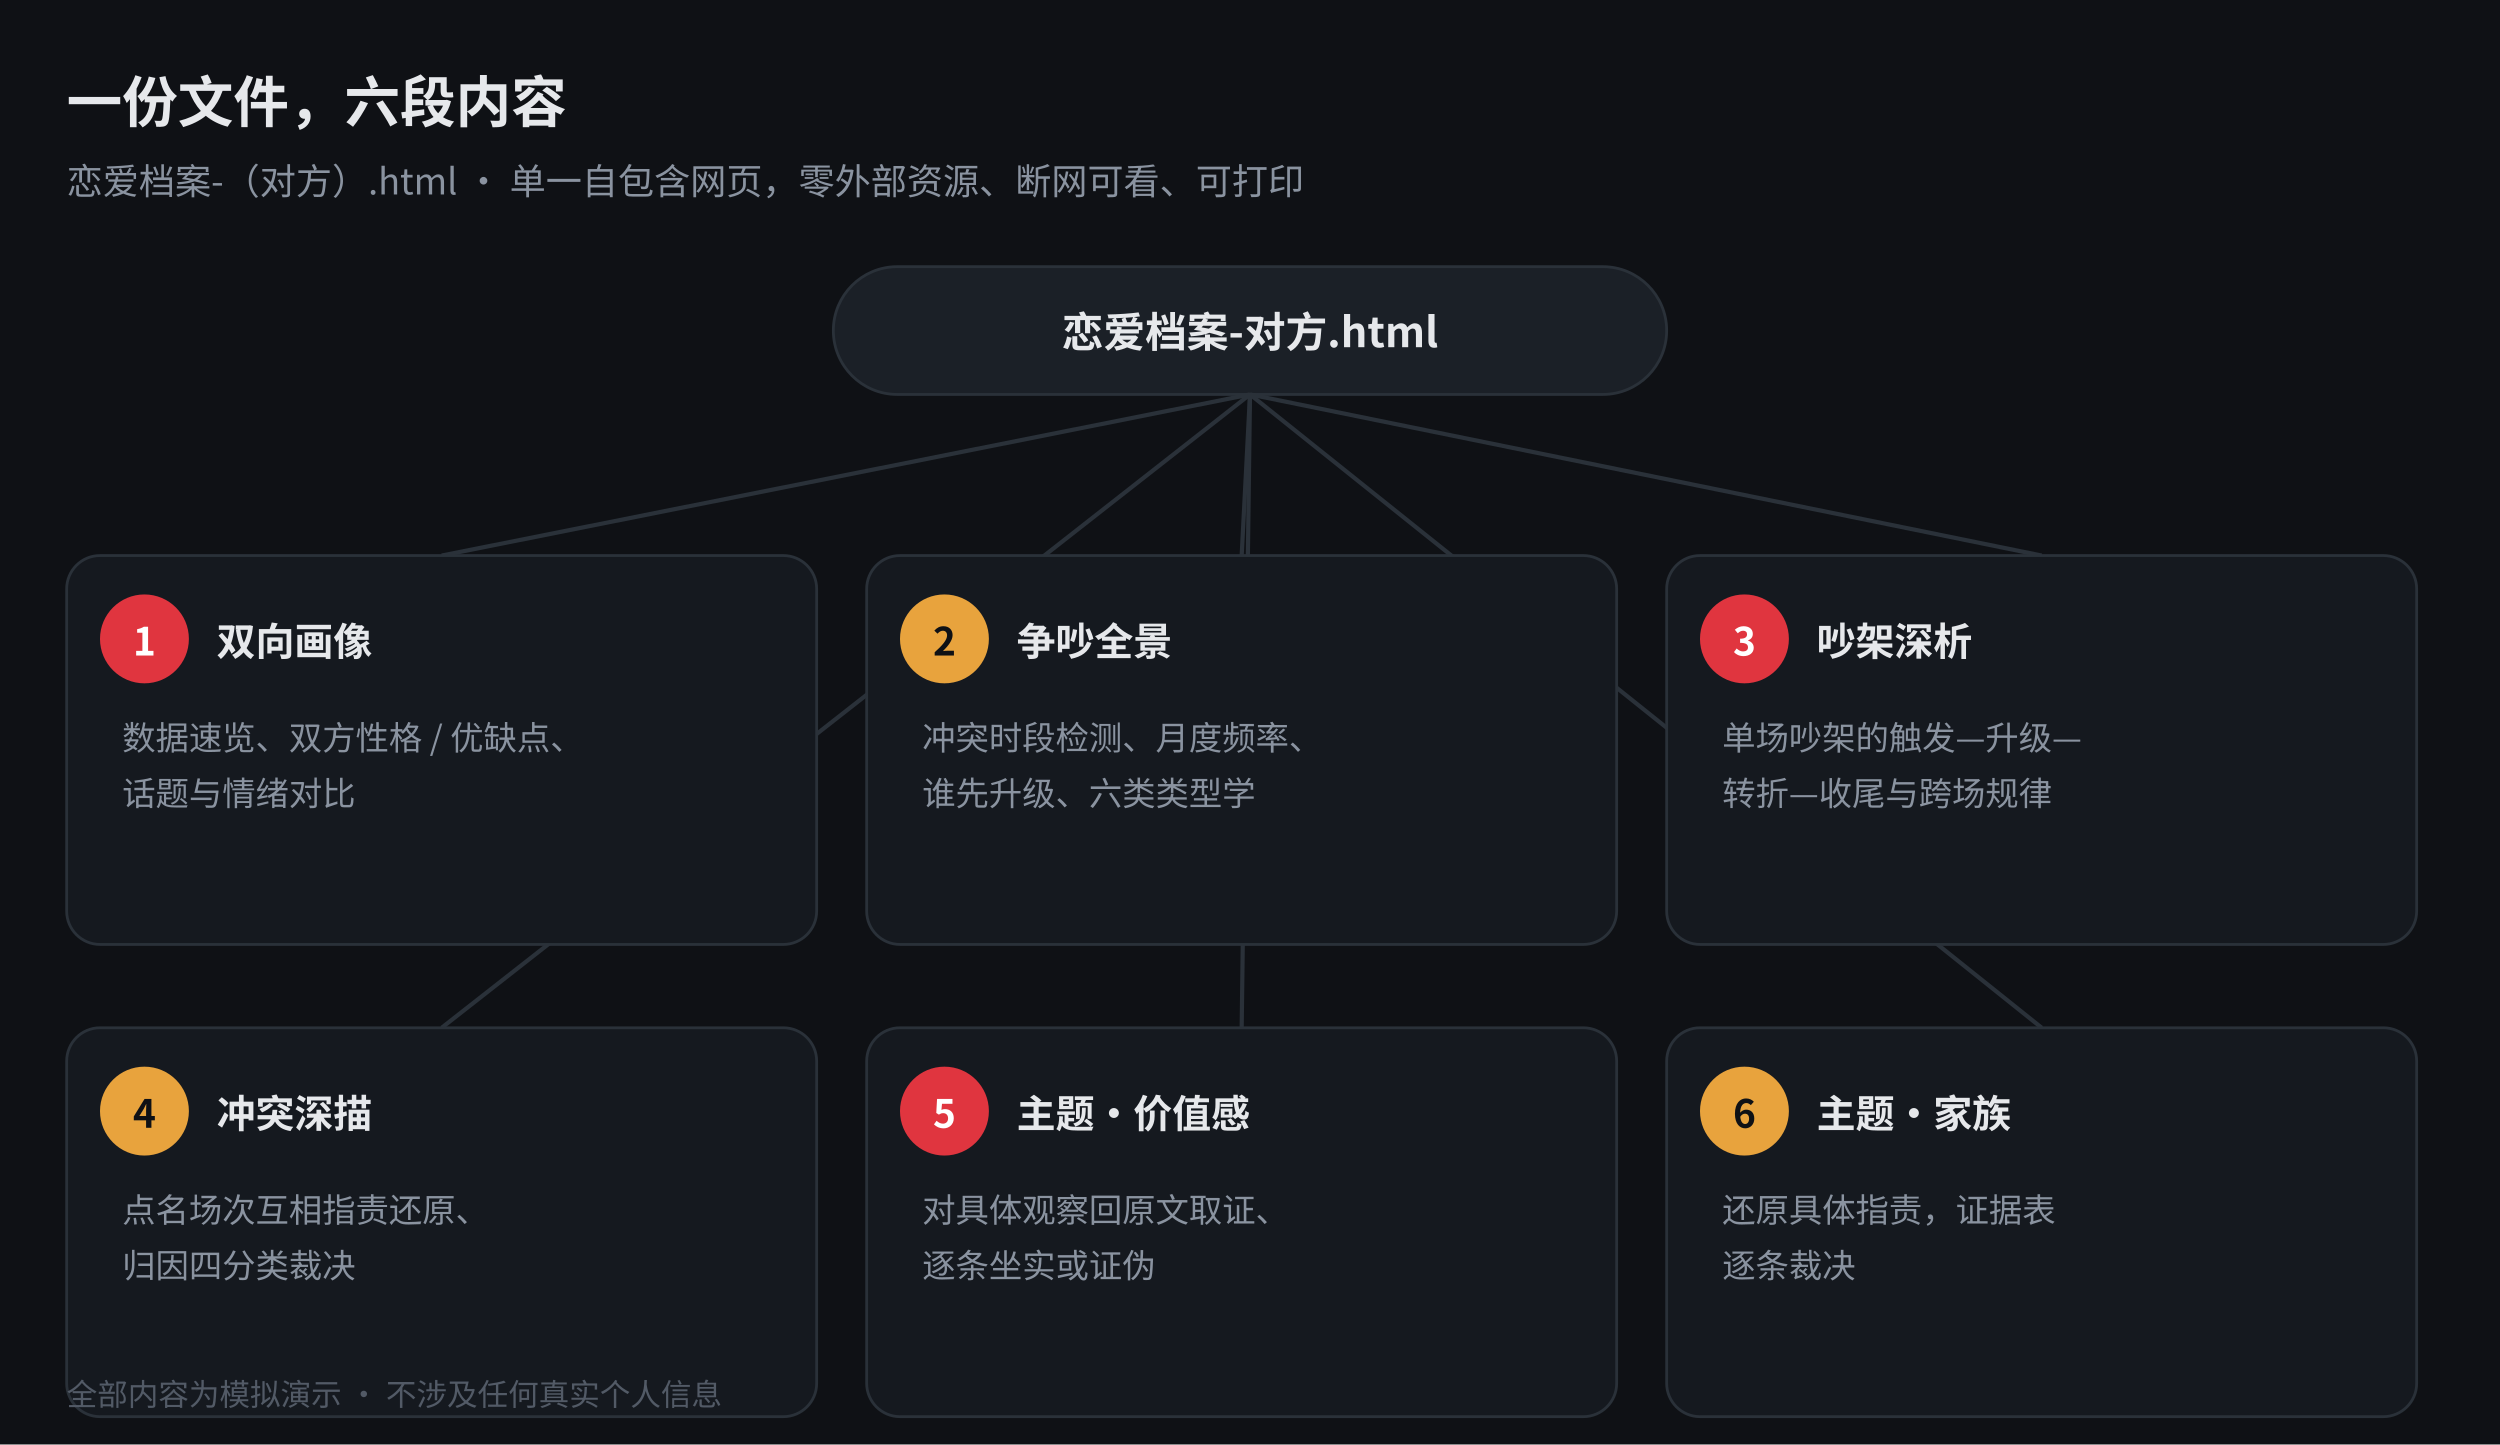
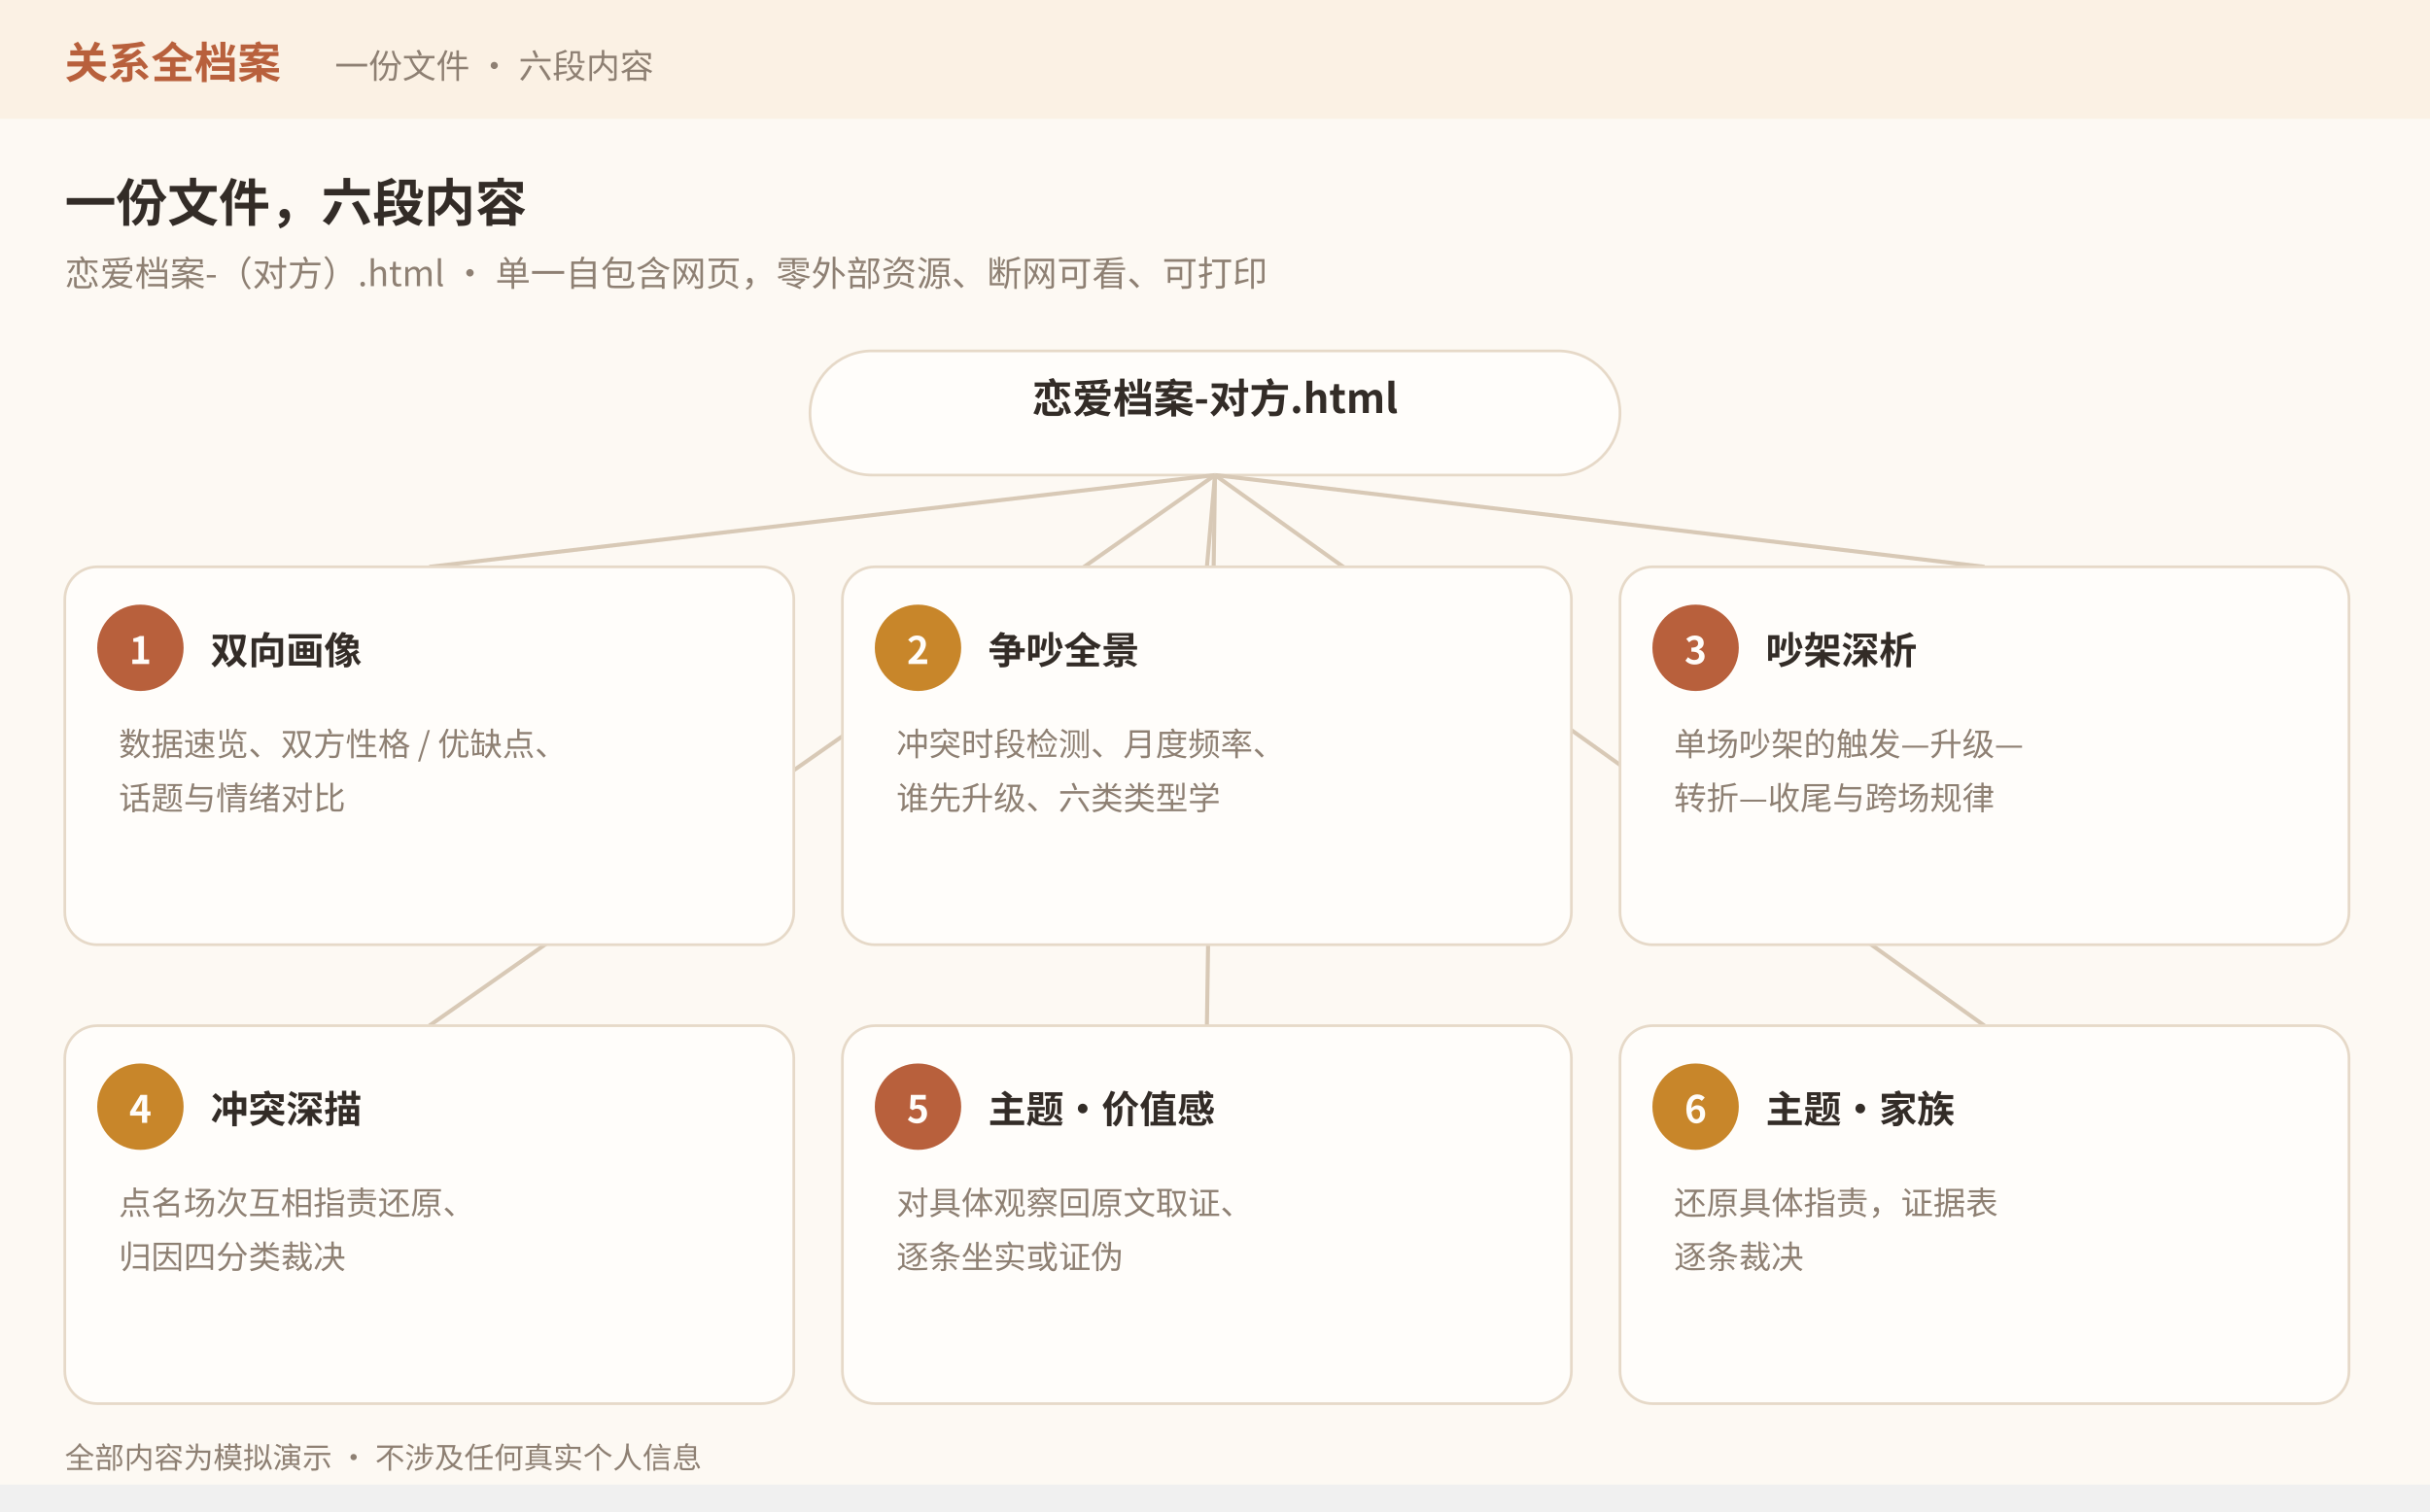
- <svg xmlns="http://www.w3.org/2000/svg" viewBox="0 0 900 520" font-family="'PingFang SC','Microsoft YaHei','Noto Sans CJK SC',sans-serif">
-   <rect width="900" height="520" fill="#0f1115" />
-   <text x="24" y="44" fill="#E6E8EB" font-size="20" font-weight="700">一份文件，六段内容</text>
-   <text x="24" y="70" fill="#8A93A0" font-size="13">恋爱档案-（对方）.html · 单一自包含网页，零外部资源、断网可看、可打印</text>
-   <rect x="300" y="96" width="300" height="46" rx="23" fill="#1b2027" stroke="#2a3139" />
-   <text x="450" y="125" fill="#E6E8EB" font-size="15" font-weight="700" text-anchor="middle">恋爱档案-对方.html</text>
-   <g stroke="#2a3139" stroke-width="1.5">
-     <line x1="450" y1="142" x2="159" y2="200" />
-     <line x1="450" y1="142" x2="447" y2="200" />
-     <line x1="450" y1="142" x2="735" y2="200" />
-     <line x1="450" y1="142" x2="159" y2="370" />
-     <line x1="450" y1="142" x2="447" y2="370" />
-     <line x1="450" y1="142" x2="735" y2="370" />
+ <svg xmlns="http://www.w3.org/2000/svg" viewBox="0 0 900 560" font-family="'PingFang SC','Microsoft YaHei','Noto Sans CJK SC',sans-serif">
+   <rect width="900" height="550" fill="#FDF9F3" />
+   <rect x="0" y="0" width="900" height="44" fill="#FBF1E4" />
+   <text x="24" y="29" fill="#B8603C" font-size="16" font-weight="700">关系全档案</text>
+   <text x="124" y="29" fill="#8E8073" font-size="12.5">一份文件 · 六段内容</text>
+   <text x="24" y="82" fill="#332C27" font-family="'Songti SC','Source Han Serif SC',SimSun,serif" font-size="19" font-weight="700">一份文件，六段内容</text>
+   <text x="24" y="106" fill="#8E8073" font-size="13">恋爱档案-（对方）.html · 单一自包含网页，零外部资源、断网可看、可打印</text>
+   <rect x="300" y="130" width="300" height="46" rx="23" fill="#FFFDFA" stroke="#E6D9C8" />
+   <text x="450" y="153" fill="#332C27" font-size="15" font-weight="700" text-anchor="middle">恋爱档案-对方.html</text>
+   <g stroke="#D8C9B6" stroke-width="1.5">
+     <line x1="450" y1="176" x2="159" y2="210" />
+     <line x1="450" y1="176" x2="447" y2="210" />
+     <line x1="450" y1="176" x2="735" y2="210" />
+     <line x1="450" y1="176" x2="159" y2="380" />
+     <line x1="450" y1="176" x2="447" y2="380" />
+     <line x1="450" y1="176" x2="735" y2="380" />
  </g>
-   <rect x="24" y="200" width="270" height="140" rx="12" fill="#15191f" stroke="#2a3139" />
-   <circle cx="52" cy="230" r="16" fill="#E0353F" />
-   <text x="52" y="236" fill="#fff" font-size="14" font-weight="700" text-anchor="middle">1</text>
-   <text x="78" y="236" fill="#E6E8EB" font-size="14" font-weight="700">双向画像</text>
-   <text x="44" y="270" fill="#8A93A0" font-size="12">数据速览、双方性格 / 优缺点、</text>
-   <text x="44" y="290" fill="#8A93A0" font-size="12">话题与情绪对比</text>
-   <rect x="312" y="200" width="270" height="140" rx="12" fill="#15191f" stroke="#2a3139" />
-   <circle cx="340" cy="230" r="16" fill="#E8A33D" />
-   <text x="340" y="236" fill="#0f1115" font-size="14" font-weight="700" text-anchor="middle">2</text>
-   <text x="366" y="236" fill="#E6E8EB" font-size="14" font-weight="700">争吵全景</text>
-   <text x="332" y="270" fill="#8A93A0" font-size="12">冲突时段检测、月度频率、</text>
-   <text x="332" y="290" fill="#8A93A0" font-size="12">谁先升级、六类类型学</text>
-   <rect x="600" y="200" width="270" height="140" rx="12" fill="#15191f" stroke="#2a3139" />
-   <circle cx="628" cy="230" r="16" fill="#E0353F" />
-   <text x="628" y="236" fill="#fff" font-size="14" font-weight="700" text-anchor="middle">3</text>
-   <text x="654" y="236" fill="#E6E8EB" font-size="14" font-weight="700">吵架深析</text>
-   <text x="620" y="270" fill="#8A93A0" font-size="12">单场吵架的触发—升级—</text>
-   <text x="620" y="290" fill="#8A93A0" font-size="12">转折—收尾与跨场规律</text>
-   <rect x="24" y="370" width="270" height="140" rx="12" fill="#15191f" stroke="#2a3139" />
-   <circle cx="52" cy="400" r="16" fill="#E8A33D" />
-   <text x="52" y="406" fill="#0f1115" font-size="14" font-weight="700" text-anchor="middle">4</text>
-   <text x="78" y="406" fill="#E6E8EB" font-size="14" font-weight="700">冲突深描</text>
-   <text x="44" y="440" fill="#8A93A0" font-size="12">点名场次互相指责还原、</text>
-   <text x="44" y="460" fill="#8A93A0" font-size="12">归因四分类裁决</text>
-   <rect x="312" y="370" width="270" height="140" rx="12" fill="#15191f" stroke="#2a3139" />
-   <circle cx="340" cy="400" r="16" fill="#E0353F" />
-   <text x="340" y="406" fill="#fff" font-size="14" font-weight="700" text-anchor="middle">5</text>
-   <text x="366" y="406" fill="#E6E8EB" font-size="14" font-weight="700">主题·价值感</text>
-   <text x="332" y="440" fill="#8A93A0" font-size="12">对具体观察回原文取证、</text>
-   <text x="332" y="460" fill="#8A93A0" font-size="12">逐条坐实或证伪</text>
-   <rect x="600" y="370" width="270" height="140" rx="12" fill="#15191f" stroke="#2a3139" />
-   <circle cx="628" cy="400" r="16" fill="#E8A33D" />
-   <text x="628" y="406" fill="#0f1115" font-size="14" font-weight="700" text-anchor="middle">6</text>
-   <text x="654" y="406" fill="#E6E8EB" font-size="14" font-weight="700">主题·家族</text>
-   <text x="620" y="440" fill="#8A93A0" font-size="12">还原具体指责，证据表</text>
-   <text x="620" y="460" fill="#8A93A0" font-size="12">逐条裁决</text>
-   <text x="24" y="506" fill="#525a66" font-size="11">全部内容为模拟演示 · 不涉及任何真实个人信息</text>
+   <rect x="24" y="210" width="270" height="140" rx="12" fill="#FFFDFA" stroke="#E6D9C8" />
+   <circle cx="52" cy="240" r="16" fill="#B8603C" />
+   <text x="52" y="246" fill="#FFFDFA" font-size="14" font-weight="700" text-anchor="middle">1</text>
+   <text x="78" y="246" fill="#332C27" font-size="14" font-weight="700">双向画像</text>
+   <text x="44" y="280" fill="#8E8073" font-size="12">数据速览、双方性格 / 优缺点、</text>
+   <text x="44" y="300" fill="#8E8073" font-size="12">话题与情绪对比</text>
+   <rect x="312" y="210" width="270" height="140" rx="12" fill="#FFFDFA" stroke="#E6D9C8" />
+   <circle cx="340" cy="240" r="16" fill="#C8862A" />
+   <text x="340" y="246" fill="#FFFDFA" font-size="14" font-weight="700" text-anchor="middle">2</text>
+   <text x="366" y="246" fill="#332C27" font-size="14" font-weight="700">争吵全景</text>
+   <text x="332" y="280" fill="#8E8073" font-size="12">冲突时段检测、月度频率、</text>
+   <text x="332" y="300" fill="#8E8073" font-size="12">谁先升级、六类类型学</text>
+   <rect x="600" y="210" width="270" height="140" rx="12" fill="#FFFDFA" stroke="#E6D9C8" />
+   <circle cx="628" cy="240" r="16" fill="#B8603C" />
+   <text x="628" y="246" fill="#FFFDFA" font-size="14" font-weight="700" text-anchor="middle">3</text>
+   <text x="654" y="246" fill="#332C27" font-size="14" font-weight="700">吵架深析</text>
+   <text x="620" y="280" fill="#8E8073" font-size="12">单场吵架的触发—升级—</text>
+   <text x="620" y="300" fill="#8E8073" font-size="12">转折—收尾与跨场规律</text>
+   <rect x="24" y="380" width="270" height="140" rx="12" fill="#FFFDFA" stroke="#E6D9C8" />
+   <circle cx="52" cy="410" r="16" fill="#C8862A" />
+   <text x="52" y="416" fill="#FFFDFA" font-size="14" font-weight="700" text-anchor="middle">4</text>
+   <text x="78" y="416" fill="#332C27" font-size="14" font-weight="700">冲突深描</text>
+   <text x="44" y="450" fill="#8E8073" font-size="12">点名场次互相指责还原、</text>
+   <text x="44" y="470" fill="#8E8073" font-size="12">归因四分类裁决</text>
+   <rect x="312" y="380" width="270" height="140" rx="12" fill="#FFFDFA" stroke="#E6D9C8" />
+   <circle cx="340" cy="410" r="16" fill="#B8603C" />
+   <text x="340" y="416" fill="#FFFDFA" font-size="14" font-weight="700" text-anchor="middle">5</text>
+   <text x="366" y="416" fill="#332C27" font-size="14" font-weight="700">主题·价值感</text>
+   <text x="332" y="450" fill="#8E8073" font-size="12">对具体观察回原文取证、</text>
+   <text x="332" y="470" fill="#8E8073" font-size="12">逐条坐实或证伪</text>
+   <rect x="600" y="380" width="270" height="140" rx="12" fill="#FFFDFA" stroke="#E6D9C8" />
+   <circle cx="628" cy="410" r="16" fill="#C8862A" />
+   <text x="628" y="416" fill="#FFFDFA" font-size="14" font-weight="700" text-anchor="middle">6</text>
+   <text x="654" y="416" fill="#332C27" font-size="14" font-weight="700">主题·家族</text>
+   <text x="620" y="450" fill="#8E8073" font-size="12">还原具体指责，证据表</text>
+   <text x="620" y="470" fill="#8E8073" font-size="12">逐条裁决</text>
+   <text x="24" y="544" fill="#8E8073" font-size="11">全部内容为模拟演示 · 不涉及任何真实个人信息</text>
</svg>
